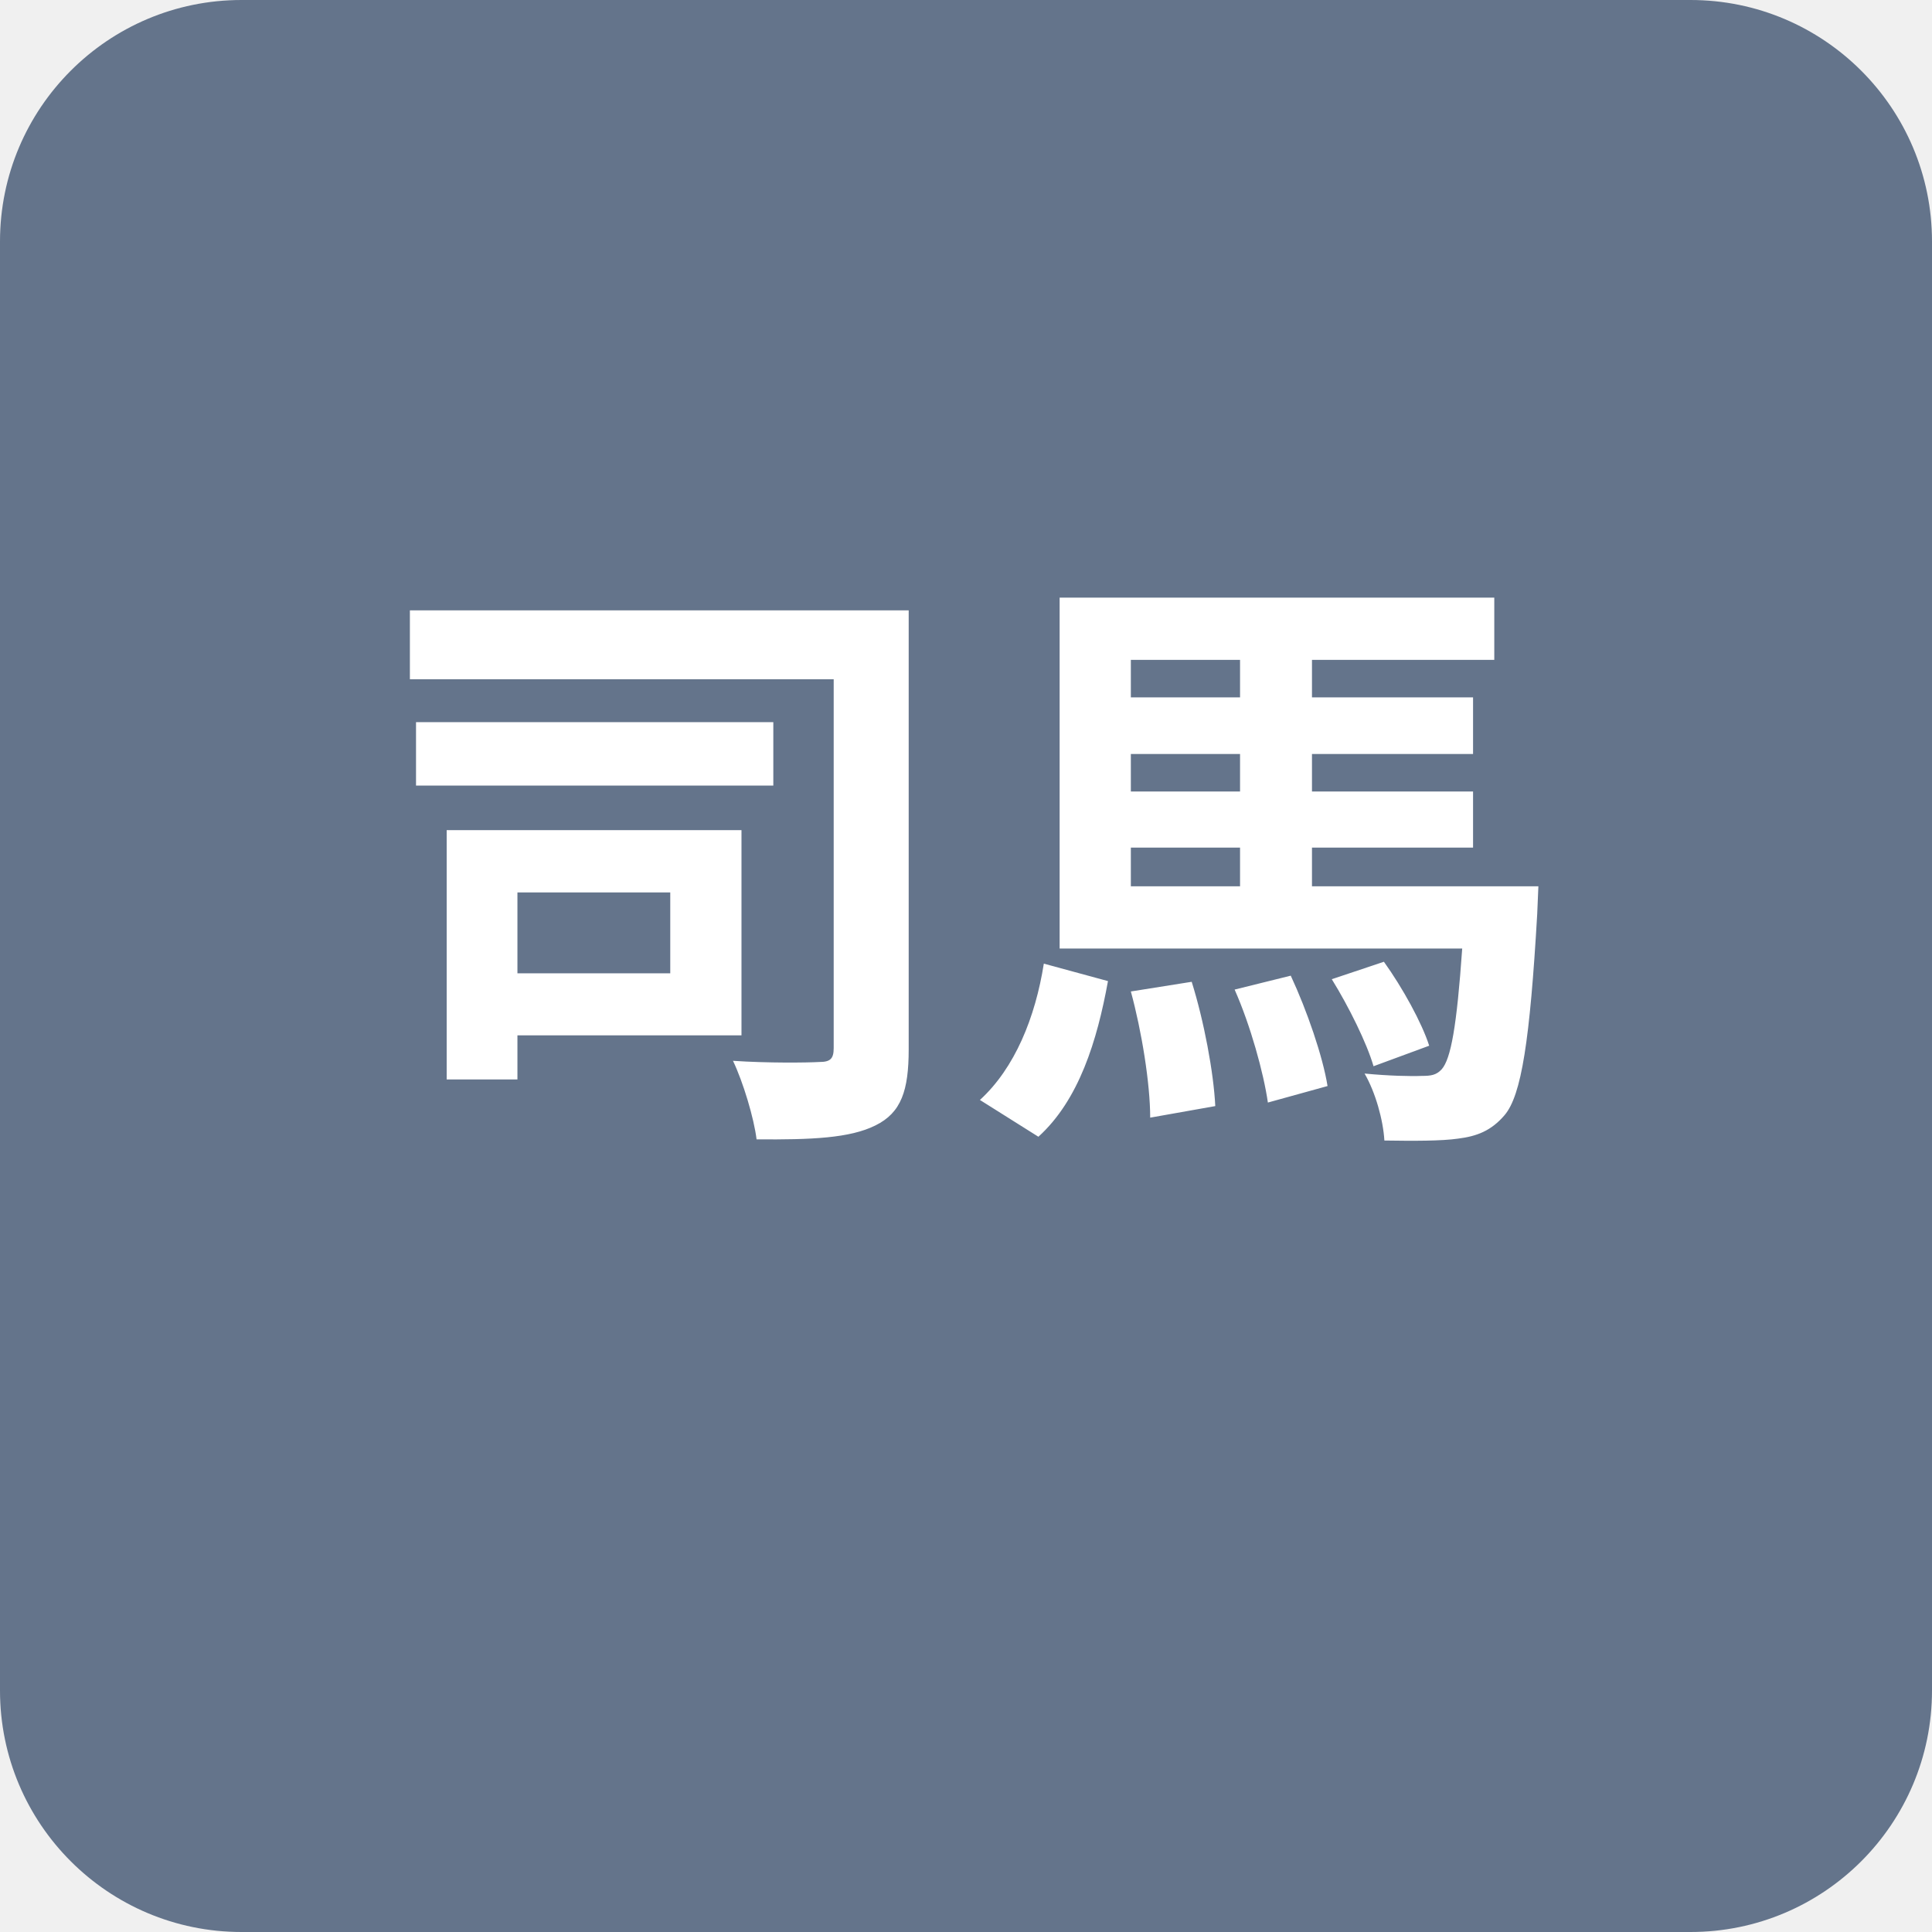
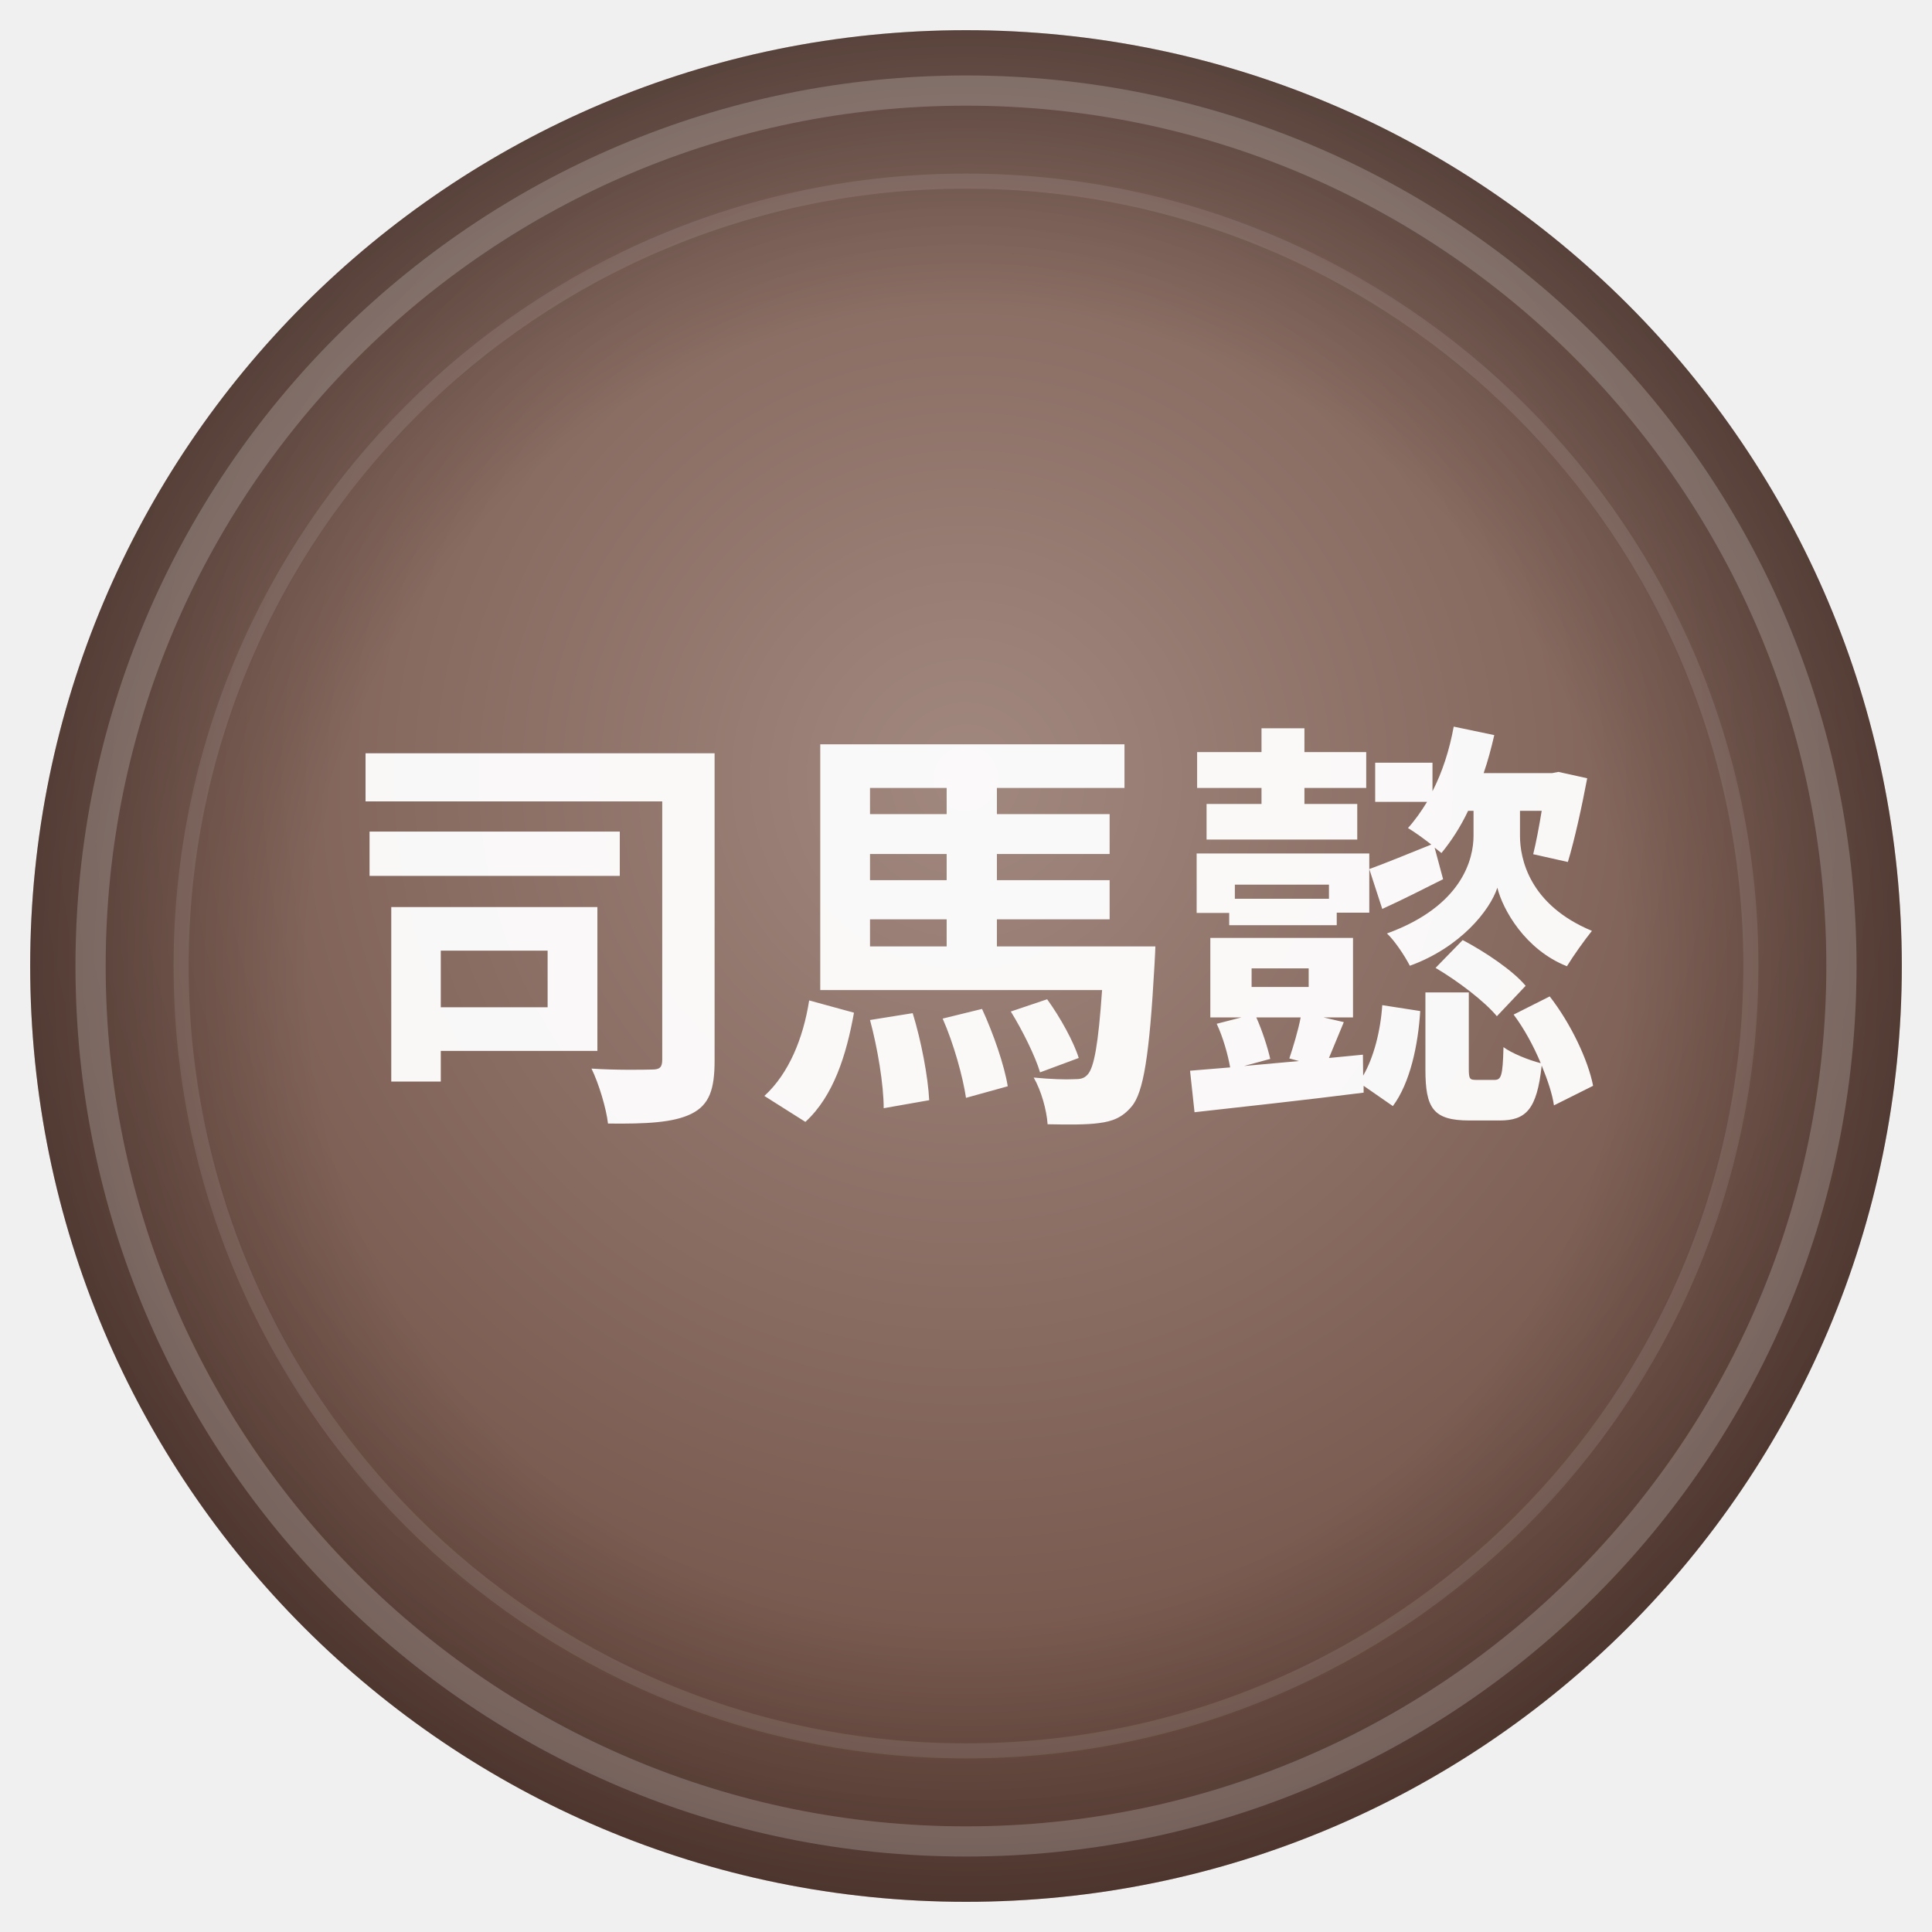
<svg xmlns="http://www.w3.org/2000/svg" width="128" height="128" viewBox="0 0 128 128">
-   <rect width="128" height="128" rx="16" fill="#64748b" />
-   <text x="64" y="72" text-anchor="middle" fill="white" font-size="40" font-family="sans-serif" font-weight="bold">司馬</text>
+   <defs>
+     <radialGradient id="bg" cx="50%" cy="40%" r="60%">
+       <stop offset="0%" stop-color="#a1887f" />
+       <stop offset="100%" stop-color="#6d4c41" />
+     </radialGradient>
+     <radialGradient id="shadow" cx="50%" cy="50%" r="50%">
+       <stop offset="70%" stop-color="transparent" />
+       <stop offset="100%" stop-color="rgba(0,0,0,0.3)" />
+     </radialGradient>
+   </defs>
+   <circle cx="64" cy="64" r="62" fill="url(#bg)" />
+   <circle cx="64" cy="64" r="62" fill="url(#shadow)" />
+   <circle cx="64" cy="64" r="58" fill="none" stroke="rgba(255,255,255,0.2)" stroke-width="2" />
+   <circle cx="64" cy="64" r="52" fill="none" stroke="rgba(255,255,255,0.1)" stroke-width="1" />
+   <text x="64" y="72" text-anchor="middle" fill="white" font-size="28" font-family="serif" font-weight="bold" opacity="0.95">司馬懿</text>
</svg>
